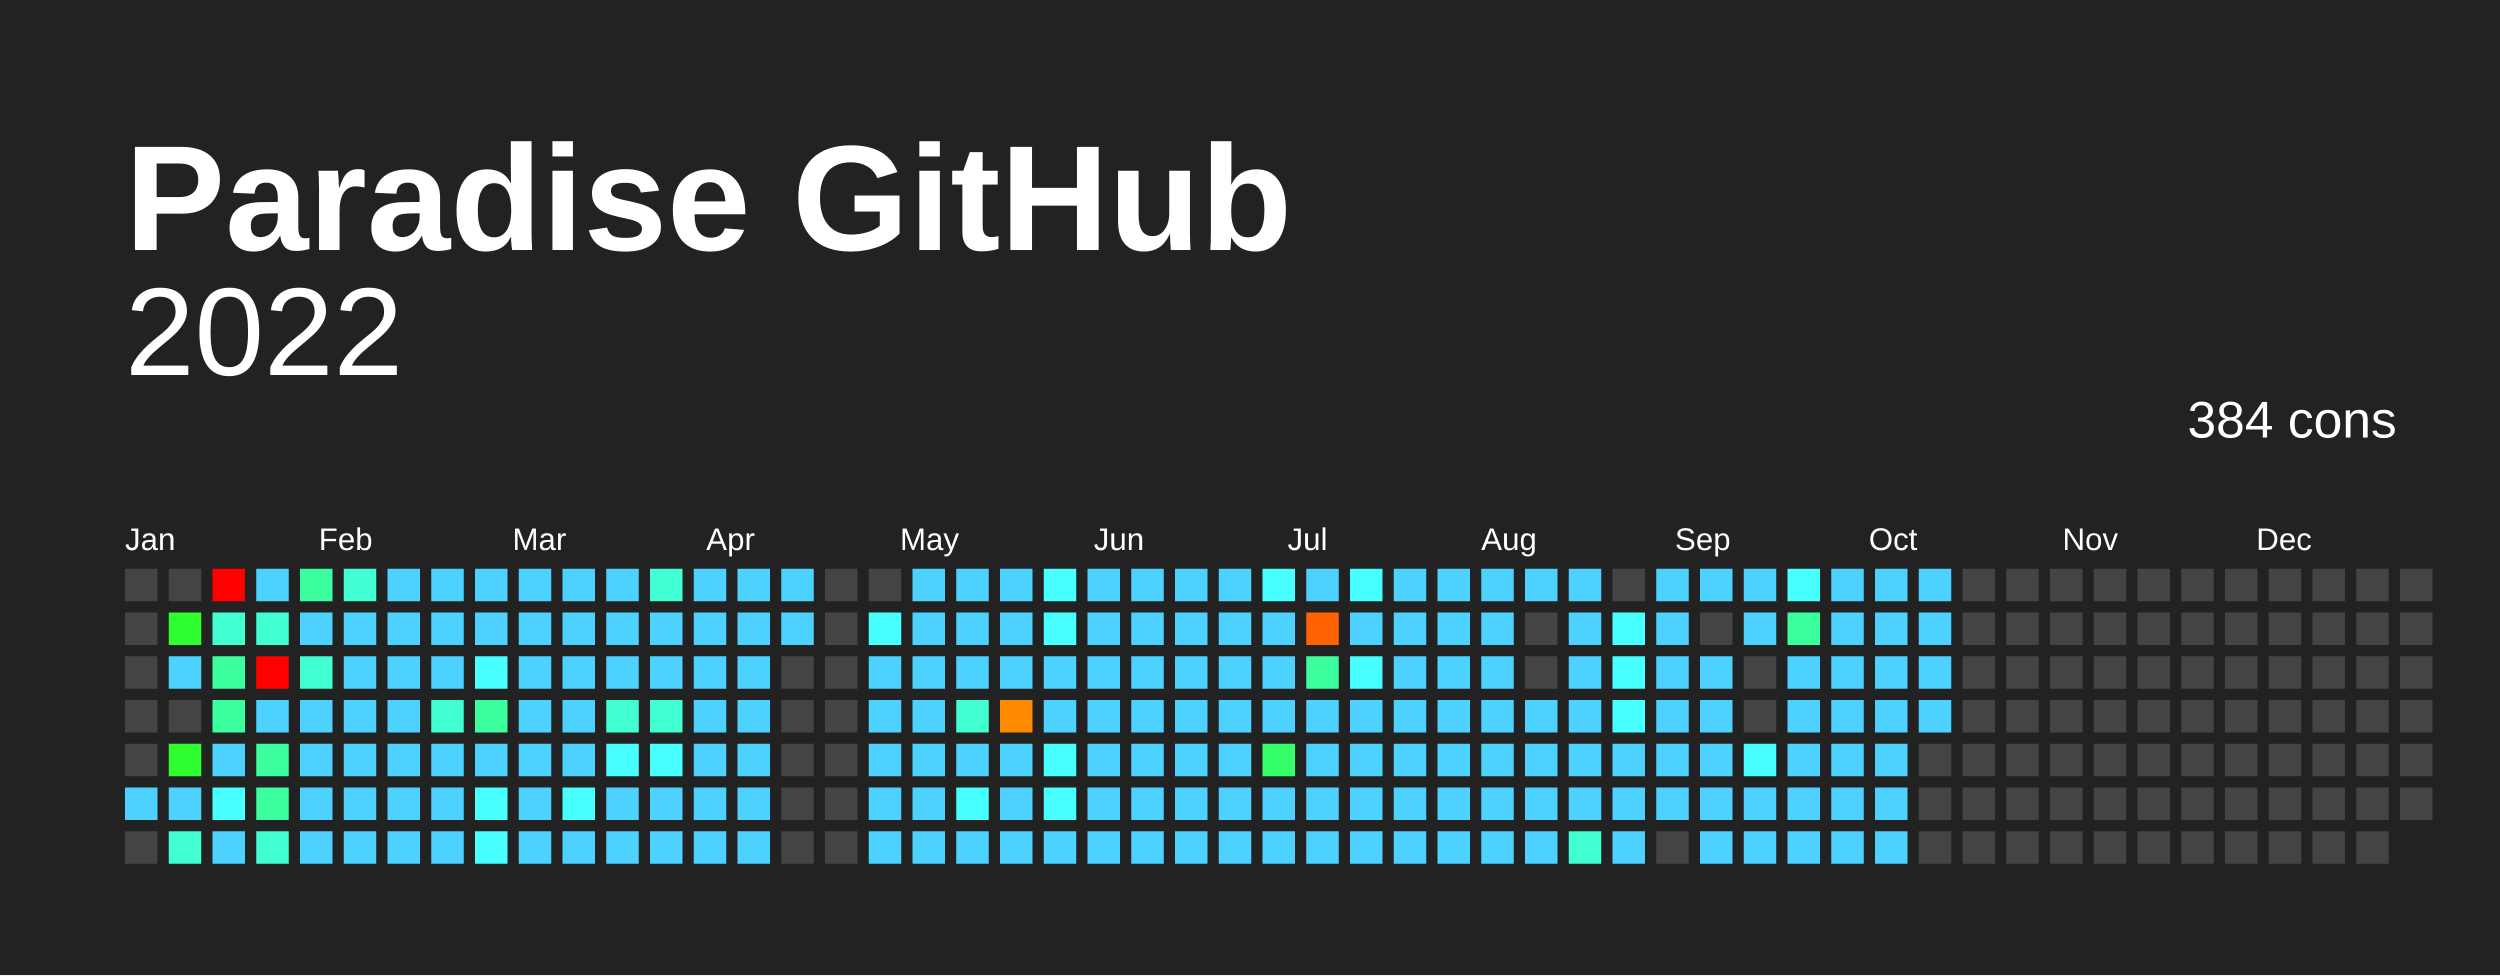
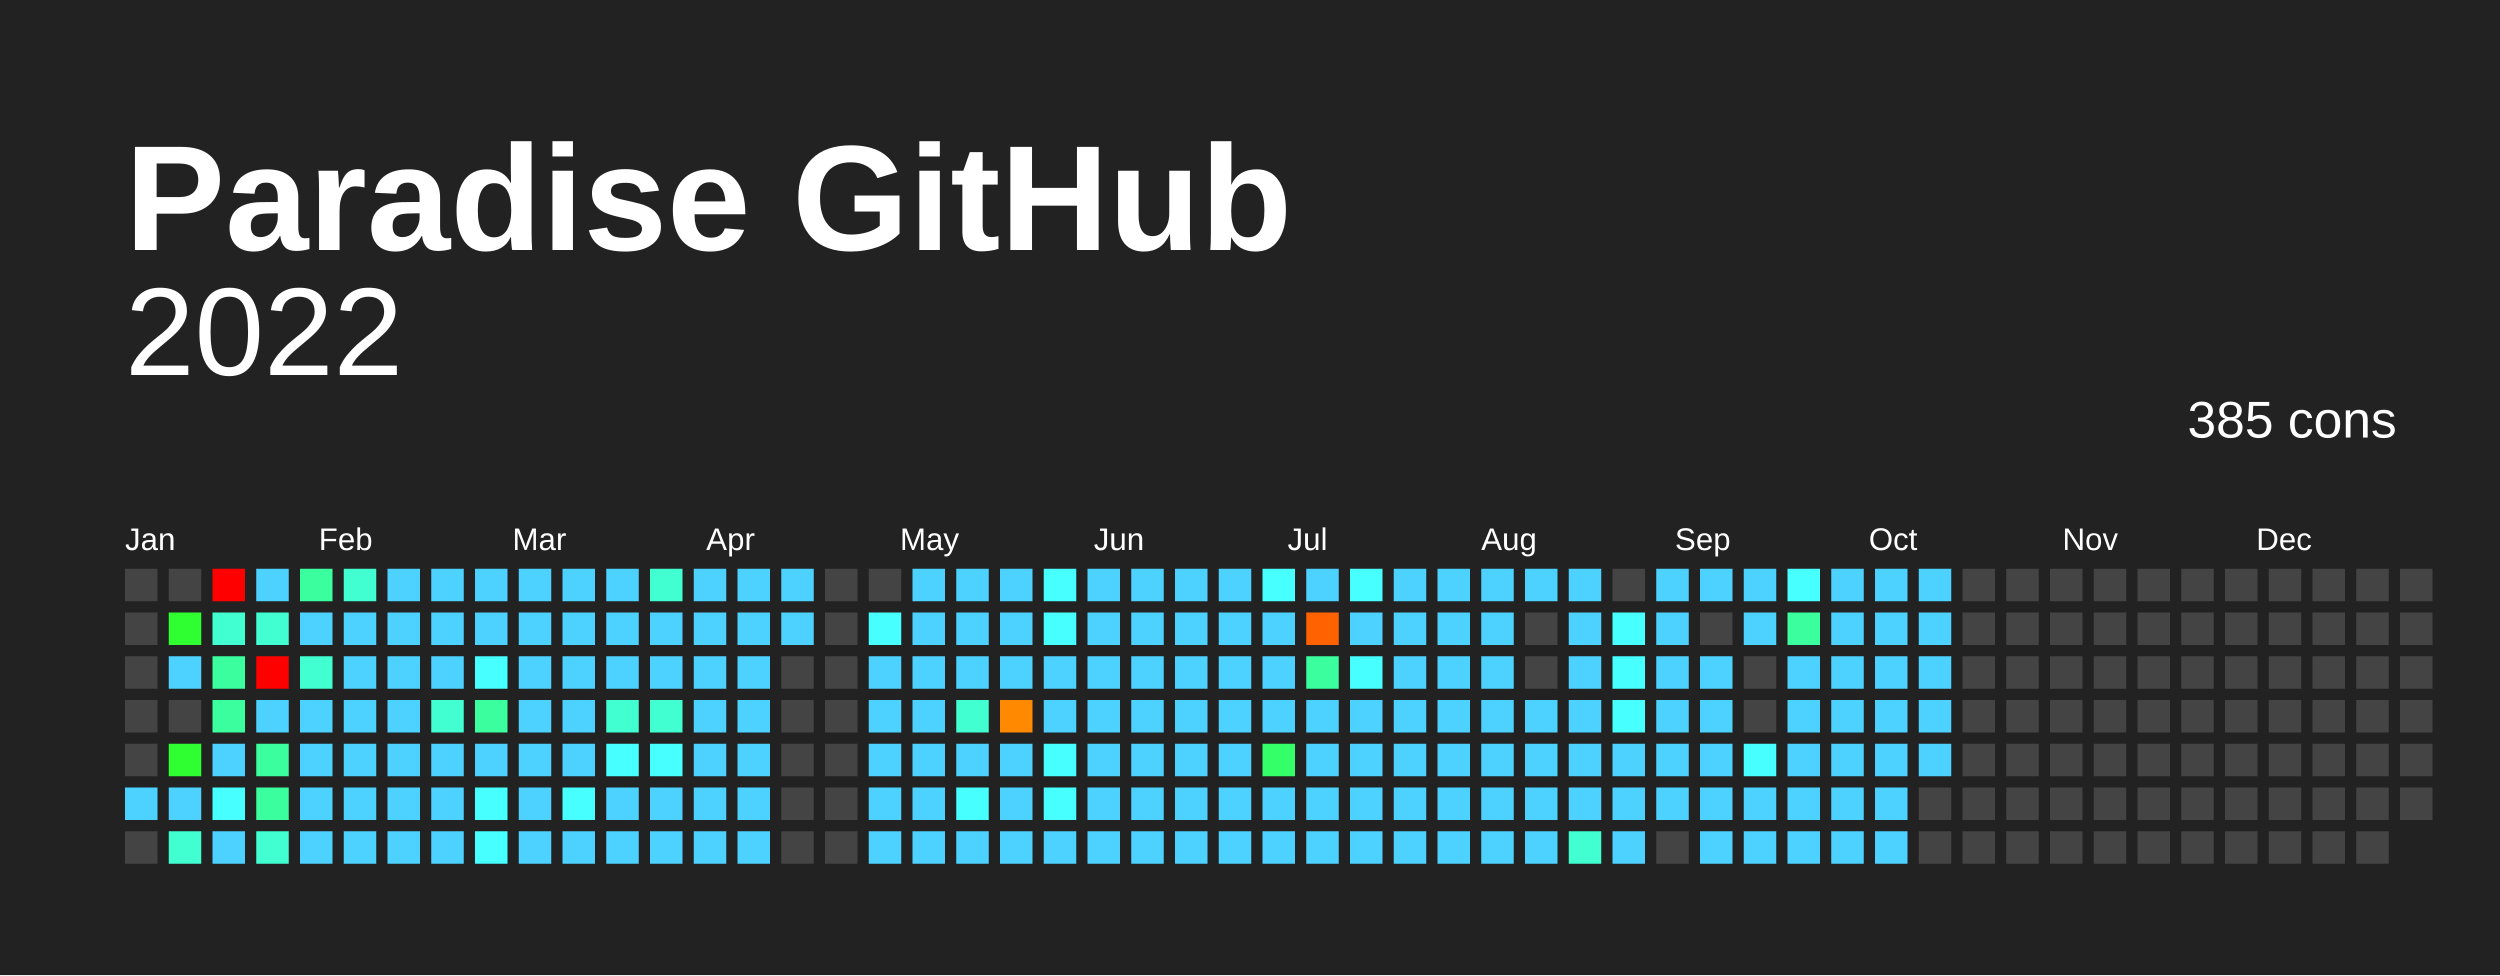
<svg xmlns="http://www.w3.org/2000/svg" baseProfile="full" height="78mm" version="1.1" viewBox="0,0,200,78" width="200mm">
  <defs />
  <rect fill="#222222" height="78" width="200" x="0" y="0" />
  <text fill="#FFFFFF" style="font-size:12px; font-family:Arial; font-weight:bold;" x="10" y="20">Paradise GitHub</text>
  <text alignment-baseline="hanging" fill="#FFFFFF" style="font-size:10.0px; font-family:Arial;" x="10" y="30">2022</text>
-   <text alignment-baseline="hanging" fill="#FFFFFF" style="font-size:4.125px; font-family:Arial;" x="175" y="35">384 cons</text>
+   <text alignment-baseline="hanging" fill="#FFFFFF" style="font-size:4.125px; font-family:Arial;" x="175" y="35">385 cons</text>
  <text fill="#FFFFFF" style="font-size:2.5px; font-family:Arial" x="10.0" y="44">Jan</text>
  <text fill="#FFFFFF" style="font-size:2.5px; font-family:Arial" x="25.5" y="44">Feb</text>
  <text fill="#FFFFFF" style="font-size:2.5px; font-family:Arial" x="41.0" y="44">Mar</text>
  <text fill="#FFFFFF" style="font-size:2.5px; font-family:Arial" x="56.5" y="44">Apr</text>
  <text fill="#FFFFFF" style="font-size:2.5px; font-family:Arial" x="72.0" y="44">May</text>
  <text fill="#FFFFFF" style="font-size:2.5px; font-family:Arial" x="87.5" y="44">Jun</text>
  <text fill="#FFFFFF" style="font-size:2.5px; font-family:Arial" x="103.0" y="44">Jul</text>
  <text fill="#FFFFFF" style="font-size:2.5px; font-family:Arial" x="118.5" y="44">Aug</text>
  <text fill="#FFFFFF" style="font-size:2.5px; font-family:Arial" x="134.0" y="44">Sep</text>
  <text fill="#FFFFFF" style="font-size:2.5px; font-family:Arial" x="149.5" y="44">Oct</text>
  <text fill="#FFFFFF" style="font-size:2.5px; font-family:Arial" x="165.0" y="44">Nov</text>
  <text fill="#FFFFFF" style="font-size:2.5px; font-family:Arial" x="180.5" y="44">Dec</text>
  <rect fill="#444444" height="2.6" width="2.6" x="10.0" y="45.5" />
  <rect fill="#444444" height="2.6" width="2.6" x="10.0" y="49.0" />
  <rect fill="#444444" height="2.6" width="2.6" x="10.0" y="52.5" />
  <rect fill="#444444" height="2.6" width="2.6" x="10.0" y="56.0" />
  <rect fill="#444444" height="2.6" width="2.6" x="10.0" y="59.5" />
  <rect fill="#4dd2ff" height="2.6" width="2.6" x="10.0" y="63.0" />
  <rect fill="#444444" height="2.6" width="2.6" x="10.0" y="66.5" />
  <rect fill="#444444" height="2.6" width="2.6" x="13.5" y="45.5" />
  <rect fill="#2fff30" height="2.6" width="2.6" x="13.5" y="49.0" />
  <rect fill="#4dd2ff" height="2.6" width="2.6" x="13.5" y="52.5" />
  <rect fill="#444444" height="2.6" width="2.6" x="13.5" y="56.0" />
  <rect fill="#2fff30" height="2.6" width="2.6" x="13.5" y="59.5" />
  <rect fill="#4dd2ff" height="2.6" width="2.6" x="13.5" y="63.0" />
  <rect fill="#41ffd0" height="2.6" width="2.6" x="13.5" y="66.5" />
  <rect fill="red" height="2.6" width="2.6" x="17.0" y="45.5" />
  <rect fill="#41ffd0" height="2.6" width="2.6" x="17.0" y="49.0" />
  <rect fill="#3bff9e" height="2.6" width="2.6" x="17.0" y="52.5" />
  <rect fill="#3bff9e" height="2.6" width="2.6" x="17.0" y="56.0" />
  <rect fill="#4dd2ff" height="2.6" width="2.6" x="17.0" y="59.5" />
  <rect fill="#47ffff" height="2.6" width="2.6" x="17.0" y="63.0" />
  <rect fill="#4dd2ff" height="2.6" width="2.6" x="17.0" y="66.5" />
  <rect fill="#4dd2ff" height="2.6" width="2.6" x="20.5" y="45.5" />
  <rect fill="#41ffd0" height="2.6" width="2.6" x="20.5" y="49.0" />
  <rect fill="red" height="2.6" width="2.6" x="20.5" y="52.5" />
  <rect fill="#4dd2ff" height="2.6" width="2.6" x="20.5" y="56.0" />
  <rect fill="#3bff9e" height="2.6" width="2.6" x="20.5" y="59.5" />
  <rect fill="#3bff9e" height="2.6" width="2.6" x="20.5" y="63.0" />
  <rect fill="#41ffd0" height="2.6" width="2.6" x="20.5" y="66.5" />
  <rect fill="#3bff9e" height="2.6" width="2.6" x="24.0" y="45.5" />
  <rect fill="#4dd2ff" height="2.6" width="2.6" x="24.0" y="49.0" />
  <rect fill="#41ffd0" height="2.6" width="2.6" x="24.0" y="52.5" />
  <rect fill="#4dd2ff" height="2.6" width="2.6" x="24.0" y="56.0" />
  <rect fill="#4dd2ff" height="2.6" width="2.6" x="24.0" y="59.5" />
  <rect fill="#4dd2ff" height="2.6" width="2.6" x="24.0" y="63.0" />
  <rect fill="#4dd2ff" height="2.6" width="2.6" x="24.0" y="66.5" />
  <rect fill="#41ffd0" height="2.6" width="2.6" x="27.5" y="45.5" />
  <rect fill="#4dd2ff" height="2.6" width="2.6" x="27.5" y="49.0" />
  <rect fill="#4dd2ff" height="2.6" width="2.6" x="27.5" y="52.5" />
  <rect fill="#4dd2ff" height="2.6" width="2.6" x="27.5" y="56.0" />
  <rect fill="#4dd2ff" height="2.6" width="2.6" x="27.5" y="59.5" />
  <rect fill="#4dd2ff" height="2.6" width="2.6" x="27.5" y="63.0" />
  <rect fill="#4dd2ff" height="2.6" width="2.6" x="27.5" y="66.5" />
  <rect fill="#4dd2ff" height="2.6" width="2.6" x="31.0" y="45.5" />
  <rect fill="#4dd2ff" height="2.6" width="2.6" x="31.0" y="49.0" />
  <rect fill="#4dd2ff" height="2.6" width="2.6" x="31.0" y="52.5" />
  <rect fill="#4dd2ff" height="2.6" width="2.6" x="31.0" y="56.0" />
  <rect fill="#4dd2ff" height="2.6" width="2.6" x="31.0" y="59.5" />
  <rect fill="#4dd2ff" height="2.6" width="2.6" x="31.0" y="63.0" />
  <rect fill="#4dd2ff" height="2.6" width="2.6" x="31.0" y="66.5" />
  <rect fill="#4dd2ff" height="2.6" width="2.6" x="34.5" y="45.5" />
  <rect fill="#4dd2ff" height="2.6" width="2.6" x="34.5" y="49.0" />
  <rect fill="#4dd2ff" height="2.6" width="2.6" x="34.5" y="52.5" />
  <rect fill="#41ffd0" height="2.6" width="2.6" x="34.5" y="56.0" />
  <rect fill="#4dd2ff" height="2.6" width="2.6" x="34.5" y="59.5" />
  <rect fill="#4dd2ff" height="2.6" width="2.6" x="34.5" y="63.0" />
  <rect fill="#4dd2ff" height="2.6" width="2.6" x="34.5" y="66.5" />
  <rect fill="#4dd2ff" height="2.6" width="2.6" x="38.0" y="45.5" />
  <rect fill="#4dd2ff" height="2.6" width="2.6" x="38.0" y="49.0" />
  <rect fill="#47ffff" height="2.6" width="2.6" x="38.0" y="52.5" />
  <rect fill="#3bff9e" height="2.6" width="2.6" x="38.0" y="56.0" />
  <rect fill="#4dd2ff" height="2.6" width="2.6" x="38.0" y="59.5" />
  <rect fill="#47ffff" height="2.6" width="2.6" x="38.0" y="63.0" />
  <rect fill="#47ffff" height="2.6" width="2.6" x="38.0" y="66.5" />
  <rect fill="#4dd2ff" height="2.6" width="2.6" x="41.5" y="45.5" />
  <rect fill="#4dd2ff" height="2.6" width="2.6" x="41.5" y="49.0" />
  <rect fill="#4dd2ff" height="2.6" width="2.6" x="41.5" y="52.5" />
  <rect fill="#4dd2ff" height="2.6" width="2.6" x="41.5" y="56.0" />
  <rect fill="#4dd2ff" height="2.6" width="2.6" x="41.5" y="59.5" />
  <rect fill="#4dd2ff" height="2.6" width="2.6" x="41.5" y="63.0" />
  <rect fill="#4dd2ff" height="2.6" width="2.6" x="41.5" y="66.5" />
  <rect fill="#4dd2ff" height="2.6" width="2.6" x="45.0" y="45.5" />
  <rect fill="#4dd2ff" height="2.6" width="2.6" x="45.0" y="49.0" />
  <rect fill="#4dd2ff" height="2.6" width="2.6" x="45.0" y="52.5" />
  <rect fill="#4dd2ff" height="2.6" width="2.6" x="45.0" y="56.0" />
  <rect fill="#4dd2ff" height="2.6" width="2.6" x="45.0" y="59.5" />
  <rect fill="#47ffff" height="2.6" width="2.6" x="45.0" y="63.0" />
  <rect fill="#4dd2ff" height="2.6" width="2.6" x="45.0" y="66.5" />
  <rect fill="#4dd2ff" height="2.6" width="2.6" x="48.5" y="45.5" />
  <rect fill="#4dd2ff" height="2.6" width="2.6" x="48.5" y="49.0" />
  <rect fill="#4dd2ff" height="2.6" width="2.6" x="48.5" y="52.5" />
  <rect fill="#41ffd0" height="2.6" width="2.6" x="48.5" y="56.0" />
  <rect fill="#47ffff" height="2.6" width="2.6" x="48.5" y="59.5" />
  <rect fill="#4dd2ff" height="2.6" width="2.6" x="48.5" y="63.0" />
  <rect fill="#4dd2ff" height="2.6" width="2.6" x="48.5" y="66.5" />
  <rect fill="#41ffd0" height="2.6" width="2.6" x="52.0" y="45.5" />
  <rect fill="#4dd2ff" height="2.6" width="2.6" x="52.0" y="49.0" />
  <rect fill="#4dd2ff" height="2.6" width="2.6" x="52.0" y="52.5" />
  <rect fill="#41ffd0" height="2.6" width="2.6" x="52.0" y="56.0" />
  <rect fill="#47ffff" height="2.6" width="2.6" x="52.0" y="59.5" />
  <rect fill="#4dd2ff" height="2.6" width="2.6" x="52.0" y="63.0" />
  <rect fill="#4dd2ff" height="2.6" width="2.6" x="52.0" y="66.5" />
  <rect fill="#4dd2ff" height="2.6" width="2.6" x="55.5" y="45.5" />
  <rect fill="#4dd2ff" height="2.6" width="2.6" x="55.5" y="49.0" />
  <rect fill="#4dd2ff" height="2.6" width="2.6" x="55.5" y="52.5" />
  <rect fill="#4dd2ff" height="2.6" width="2.6" x="55.5" y="56.0" />
  <rect fill="#4dd2ff" height="2.6" width="2.6" x="55.5" y="59.5" />
  <rect fill="#4dd2ff" height="2.6" width="2.6" x="55.5" y="63.0" />
  <rect fill="#4dd2ff" height="2.6" width="2.6" x="55.5" y="66.5" />
  <rect fill="#4dd2ff" height="2.6" width="2.6" x="59.0" y="45.5" />
  <rect fill="#4dd2ff" height="2.6" width="2.6" x="59.0" y="49.0" />
  <rect fill="#4dd2ff" height="2.6" width="2.6" x="59.0" y="52.5" />
  <rect fill="#4dd2ff" height="2.6" width="2.6" x="59.0" y="56.0" />
  <rect fill="#4dd2ff" height="2.6" width="2.6" x="59.0" y="59.5" />
  <rect fill="#4dd2ff" height="2.6" width="2.6" x="59.0" y="63.0" />
  <rect fill="#4dd2ff" height="2.6" width="2.6" x="59.0" y="66.5" />
  <rect fill="#4dd2ff" height="2.6" width="2.6" x="62.5" y="45.5" />
  <rect fill="#4dd2ff" height="2.6" width="2.6" x="62.5" y="49.0" />
  <rect fill="#444444" height="2.6" width="2.6" x="62.5" y="52.5" />
  <rect fill="#444444" height="2.6" width="2.6" x="62.5" y="56.0" />
  <rect fill="#444444" height="2.6" width="2.6" x="62.5" y="59.5" />
  <rect fill="#444444" height="2.6" width="2.6" x="62.5" y="63.0" />
  <rect fill="#444444" height="2.6" width="2.6" x="62.5" y="66.5" />
  <rect fill="#444444" height="2.6" width="2.6" x="66.0" y="45.5" />
  <rect fill="#444444" height="2.6" width="2.6" x="66.0" y="49.0" />
  <rect fill="#444444" height="2.6" width="2.6" x="66.0" y="52.5" />
  <rect fill="#444444" height="2.6" width="2.6" x="66.0" y="56.0" />
  <rect fill="#444444" height="2.6" width="2.6" x="66.0" y="59.5" />
  <rect fill="#444444" height="2.6" width="2.6" x="66.0" y="63.0" />
  <rect fill="#444444" height="2.6" width="2.6" x="66.0" y="66.5" />
  <rect fill="#444444" height="2.6" width="2.6" x="69.5" y="45.5" />
  <rect fill="#47ffff" height="2.6" width="2.6" x="69.5" y="49.0" />
  <rect fill="#4dd2ff" height="2.6" width="2.6" x="69.5" y="52.5" />
  <rect fill="#4dd2ff" height="2.6" width="2.6" x="69.5" y="56.0" />
  <rect fill="#4dd2ff" height="2.6" width="2.6" x="69.5" y="59.5" />
  <rect fill="#4dd2ff" height="2.6" width="2.6" x="69.5" y="63.0" />
  <rect fill="#4dd2ff" height="2.6" width="2.6" x="69.5" y="66.5" />
  <rect fill="#4dd2ff" height="2.6" width="2.6" x="73.0" y="45.5" />
  <rect fill="#4dd2ff" height="2.6" width="2.6" x="73.0" y="49.0" />
  <rect fill="#4dd2ff" height="2.6" width="2.6" x="73.0" y="52.5" />
  <rect fill="#4dd2ff" height="2.6" width="2.6" x="73.0" y="56.0" />
  <rect fill="#4dd2ff" height="2.6" width="2.6" x="73.0" y="59.5" />
  <rect fill="#4dd2ff" height="2.6" width="2.6" x="73.0" y="63.0" />
  <rect fill="#4dd2ff" height="2.6" width="2.6" x="73.0" y="66.5" />
  <rect fill="#4dd2ff" height="2.6" width="2.6" x="76.5" y="45.5" />
  <rect fill="#4dd2ff" height="2.6" width="2.6" x="76.5" y="49.0" />
  <rect fill="#4dd2ff" height="2.6" width="2.6" x="76.5" y="52.5" />
  <rect fill="#41ffd0" height="2.6" width="2.6" x="76.5" y="56.0" />
  <rect fill="#4dd2ff" height="2.6" width="2.6" x="76.5" y="59.5" />
  <rect fill="#47ffff" height="2.6" width="2.6" x="76.5" y="63.0" />
  <rect fill="#4dd2ff" height="2.6" width="2.6" x="76.5" y="66.5" />
  <rect fill="#4dd2ff" height="2.6" width="2.6" x="80.0" y="45.5" />
  <rect fill="#4dd2ff" height="2.6" width="2.6" x="80.0" y="49.0" />
  <rect fill="#4dd2ff" height="2.6" width="2.6" x="80.0" y="52.5" />
  <rect fill="#ff8900" height="2.6" width="2.6" x="80.0" y="56.0" />
  <rect fill="#4dd2ff" height="2.6" width="2.6" x="80.0" y="59.5" />
  <rect fill="#4dd2ff" height="2.6" width="2.6" x="80.0" y="63.0" />
  <rect fill="#4dd2ff" height="2.6" width="2.6" x="80.0" y="66.5" />
  <rect fill="#47ffff" height="2.6" width="2.6" x="83.5" y="45.5" />
  <rect fill="#47ffff" height="2.6" width="2.6" x="83.5" y="49.0" />
  <rect fill="#4dd2ff" height="2.6" width="2.6" x="83.5" y="52.5" />
  <rect fill="#4dd2ff" height="2.6" width="2.6" x="83.5" y="56.0" />
  <rect fill="#47ffff" height="2.6" width="2.6" x="83.5" y="59.5" />
  <rect fill="#47ffff" height="2.6" width="2.6" x="83.5" y="63.0" />
  <rect fill="#4dd2ff" height="2.6" width="2.6" x="83.5" y="66.5" />
  <rect fill="#4dd2ff" height="2.6" width="2.6" x="87.0" y="45.5" />
  <rect fill="#4dd2ff" height="2.6" width="2.6" x="87.0" y="49.0" />
  <rect fill="#4dd2ff" height="2.6" width="2.6" x="87.0" y="52.5" />
  <rect fill="#4dd2ff" height="2.6" width="2.6" x="87.0" y="56.0" />
  <rect fill="#4dd2ff" height="2.6" width="2.6" x="87.0" y="59.5" />
  <rect fill="#4dd2ff" height="2.6" width="2.6" x="87.0" y="63.0" />
  <rect fill="#4dd2ff" height="2.6" width="2.6" x="87.0" y="66.5" />
  <rect fill="#4dd2ff" height="2.6" width="2.6" x="90.5" y="45.5" />
  <rect fill="#4dd2ff" height="2.6" width="2.6" x="90.5" y="49.0" />
  <rect fill="#4dd2ff" height="2.6" width="2.6" x="90.5" y="52.5" />
  <rect fill="#4dd2ff" height="2.6" width="2.6" x="90.5" y="56.0" />
  <rect fill="#4dd2ff" height="2.6" width="2.6" x="90.5" y="59.5" />
  <rect fill="#4dd2ff" height="2.6" width="2.6" x="90.5" y="63.0" />
  <rect fill="#4dd2ff" height="2.6" width="2.6" x="90.5" y="66.5" />
  <rect fill="#4dd2ff" height="2.6" width="2.6" x="94.0" y="45.5" />
  <rect fill="#4dd2ff" height="2.6" width="2.6" x="94.0" y="49.0" />
  <rect fill="#4dd2ff" height="2.6" width="2.6" x="94.0" y="52.5" />
  <rect fill="#4dd2ff" height="2.6" width="2.6" x="94.0" y="56.0" />
  <rect fill="#4dd2ff" height="2.6" width="2.6" x="94.0" y="59.5" />
  <rect fill="#4dd2ff" height="2.6" width="2.6" x="94.0" y="63.0" />
  <rect fill="#4dd2ff" height="2.6" width="2.6" x="94.0" y="66.5" />
  <rect fill="#4dd2ff" height="2.6" width="2.6" x="97.5" y="45.5" />
  <rect fill="#4dd2ff" height="2.6" width="2.6" x="97.5" y="49.0" />
  <rect fill="#4dd2ff" height="2.6" width="2.6" x="97.5" y="52.5" />
  <rect fill="#4dd2ff" height="2.6" width="2.6" x="97.5" y="56.0" />
  <rect fill="#4dd2ff" height="2.6" width="2.6" x="97.5" y="59.5" />
  <rect fill="#4dd2ff" height="2.6" width="2.6" x="97.5" y="63.0" />
  <rect fill="#4dd2ff" height="2.6" width="2.6" x="97.5" y="66.5" />
  <rect fill="#47ffff" height="2.6" width="2.6" x="101.0" y="45.5" />
  <rect fill="#4dd2ff" height="2.6" width="2.6" x="101.0" y="49.0" />
  <rect fill="#4dd2ff" height="2.6" width="2.6" x="101.0" y="52.5" />
  <rect fill="#4dd2ff" height="2.6" width="2.6" x="101.0" y="56.0" />
  <rect fill="#35ff68" height="2.6" width="2.6" x="101.0" y="59.5" />
  <rect fill="#4dd2ff" height="2.6" width="2.6" x="101.0" y="63.0" />
  <rect fill="#4dd2ff" height="2.6" width="2.6" x="101.0" y="66.5" />
  <rect fill="#4dd2ff" height="2.6" width="2.6" x="104.5" y="45.5" />
  <rect fill="#ff6200" height="2.6" width="2.6" x="104.5" y="49.0" />
  <rect fill="#3bff9e" height="2.6" width="2.6" x="104.5" y="52.5" />
  <rect fill="#4dd2ff" height="2.6" width="2.6" x="104.5" y="56.0" />
  <rect fill="#4dd2ff" height="2.6" width="2.6" x="104.5" y="59.5" />
  <rect fill="#4dd2ff" height="2.6" width="2.6" x="104.5" y="63.0" />
  <rect fill="#4dd2ff" height="2.6" width="2.6" x="104.5" y="66.5" />
  <rect fill="#47ffff" height="2.6" width="2.6" x="108.0" y="45.5" />
  <rect fill="#4dd2ff" height="2.6" width="2.6" x="108.0" y="49.0" />
  <rect fill="#47ffff" height="2.6" width="2.6" x="108.0" y="52.5" />
  <rect fill="#4dd2ff" height="2.6" width="2.6" x="108.0" y="56.0" />
  <rect fill="#4dd2ff" height="2.6" width="2.6" x="108.0" y="59.5" />
  <rect fill="#4dd2ff" height="2.6" width="2.6" x="108.0" y="63.0" />
  <rect fill="#4dd2ff" height="2.6" width="2.6" x="108.0" y="66.5" />
  <rect fill="#4dd2ff" height="2.6" width="2.6" x="111.5" y="45.5" />
  <rect fill="#4dd2ff" height="2.6" width="2.6" x="111.5" y="49.0" />
  <rect fill="#4dd2ff" height="2.6" width="2.6" x="111.5" y="52.5" />
  <rect fill="#4dd2ff" height="2.6" width="2.6" x="111.5" y="56.0" />
  <rect fill="#4dd2ff" height="2.6" width="2.6" x="111.5" y="59.5" />
  <rect fill="#4dd2ff" height="2.6" width="2.6" x="111.5" y="63.0" />
  <rect fill="#4dd2ff" height="2.6" width="2.6" x="111.5" y="66.5" />
  <rect fill="#4dd2ff" height="2.6" width="2.6" x="115.0" y="45.5" />
  <rect fill="#4dd2ff" height="2.6" width="2.6" x="115.0" y="49.0" />
  <rect fill="#4dd2ff" height="2.6" width="2.6" x="115.0" y="52.5" />
  <rect fill="#4dd2ff" height="2.6" width="2.6" x="115.0" y="56.0" />
  <rect fill="#4dd2ff" height="2.6" width="2.6" x="115.0" y="59.5" />
  <rect fill="#4dd2ff" height="2.6" width="2.6" x="115.0" y="63.0" />
  <rect fill="#4dd2ff" height="2.6" width="2.6" x="115.0" y="66.5" />
  <rect fill="#4dd2ff" height="2.6" width="2.6" x="118.5" y="45.5" />
  <rect fill="#4dd2ff" height="2.6" width="2.6" x="118.5" y="49.0" />
  <rect fill="#4dd2ff" height="2.6" width="2.6" x="118.5" y="52.5" />
  <rect fill="#4dd2ff" height="2.6" width="2.6" x="118.5" y="56.0" />
  <rect fill="#4dd2ff" height="2.6" width="2.6" x="118.5" y="59.5" />
  <rect fill="#4dd2ff" height="2.6" width="2.6" x="118.5" y="63.0" />
  <rect fill="#4dd2ff" height="2.6" width="2.6" x="118.5" y="66.5" />
  <rect fill="#4dd2ff" height="2.6" width="2.6" x="122.0" y="45.5" />
  <rect fill="#444444" height="2.6" width="2.6" x="122.0" y="49.0" />
  <rect fill="#444444" height="2.6" width="2.6" x="122.0" y="52.5" />
  <rect fill="#4dd2ff" height="2.6" width="2.6" x="122.0" y="56.0" />
  <rect fill="#4dd2ff" height="2.6" width="2.6" x="122.0" y="59.5" />
  <rect fill="#4dd2ff" height="2.6" width="2.6" x="122.0" y="63.0" />
  <rect fill="#4dd2ff" height="2.6" width="2.6" x="122.0" y="66.5" />
  <rect fill="#4dd2ff" height="2.6" width="2.6" x="125.5" y="45.5" />
  <rect fill="#4dd2ff" height="2.6" width="2.6" x="125.5" y="49.0" />
  <rect fill="#4dd2ff" height="2.6" width="2.6" x="125.5" y="52.5" />
  <rect fill="#4dd2ff" height="2.6" width="2.6" x="125.5" y="56.0" />
  <rect fill="#4dd2ff" height="2.6" width="2.6" x="125.5" y="59.5" />
  <rect fill="#4dd2ff" height="2.6" width="2.6" x="125.5" y="63.0" />
  <rect fill="#41ffd0" height="2.6" width="2.6" x="125.5" y="66.5" />
  <rect fill="#444444" height="2.6" width="2.6" x="129.0" y="45.5" />
  <rect fill="#47ffff" height="2.6" width="2.6" x="129.0" y="49.0" />
  <rect fill="#47ffff" height="2.6" width="2.6" x="129.0" y="52.5" />
  <rect fill="#47ffff" height="2.6" width="2.6" x="129.0" y="56.0" />
  <rect fill="#4dd2ff" height="2.6" width="2.6" x="129.0" y="59.5" />
  <rect fill="#4dd2ff" height="2.6" width="2.6" x="129.0" y="63.0" />
  <rect fill="#4dd2ff" height="2.6" width="2.6" x="129.0" y="66.5" />
  <rect fill="#4dd2ff" height="2.6" width="2.6" x="132.5" y="45.5" />
  <rect fill="#4dd2ff" height="2.6" width="2.6" x="132.5" y="49.0" />
  <rect fill="#4dd2ff" height="2.6" width="2.6" x="132.5" y="52.5" />
  <rect fill="#4dd2ff" height="2.6" width="2.6" x="132.5" y="56.0" />
  <rect fill="#4dd2ff" height="2.6" width="2.6" x="132.5" y="59.5" />
  <rect fill="#4dd2ff" height="2.6" width="2.6" x="132.5" y="63.0" />
  <rect fill="#444444" height="2.6" width="2.6" x="132.5" y="66.5" />
  <rect fill="#4dd2ff" height="2.6" width="2.6" x="136.0" y="45.5" />
  <rect fill="#444444" height="2.6" width="2.6" x="136.0" y="49.0" />
  <rect fill="#4dd2ff" height="2.6" width="2.6" x="136.0" y="52.5" />
  <rect fill="#4dd2ff" height="2.6" width="2.6" x="136.0" y="56.0" />
  <rect fill="#4dd2ff" height="2.6" width="2.6" x="136.0" y="59.5" />
  <rect fill="#4dd2ff" height="2.6" width="2.6" x="136.0" y="63.0" />
  <rect fill="#4dd2ff" height="2.6" width="2.6" x="136.0" y="66.5" />
  <rect fill="#4dd2ff" height="2.6" width="2.6" x="139.5" y="45.5" />
  <rect fill="#4dd2ff" height="2.6" width="2.6" x="139.5" y="49.0" />
  <rect fill="#444444" height="2.6" width="2.6" x="139.5" y="52.5" />
  <rect fill="#444444" height="2.6" width="2.6" x="139.5" y="56.0" />
  <rect fill="#47ffff" height="2.6" width="2.6" x="139.5" y="59.5" />
  <rect fill="#4dd2ff" height="2.6" width="2.6" x="139.5" y="63.0" />
  <rect fill="#4dd2ff" height="2.6" width="2.6" x="139.5" y="66.5" />
  <rect fill="#47ffff" height="2.6" width="2.6" x="143.0" y="45.5" />
  <rect fill="#3bff9e" height="2.6" width="2.6" x="143.0" y="49.0" />
  <rect fill="#4dd2ff" height="2.6" width="2.6" x="143.0" y="52.5" />
  <rect fill="#4dd2ff" height="2.6" width="2.6" x="143.0" y="56.0" />
  <rect fill="#4dd2ff" height="2.6" width="2.6" x="143.0" y="59.5" />
  <rect fill="#4dd2ff" height="2.6" width="2.6" x="143.0" y="63.0" />
  <rect fill="#4dd2ff" height="2.6" width="2.6" x="143.0" y="66.5" />
  <rect fill="#4dd2ff" height="2.6" width="2.6" x="146.5" y="45.5" />
  <rect fill="#4dd2ff" height="2.6" width="2.6" x="146.5" y="49.0" />
  <rect fill="#4dd2ff" height="2.6" width="2.6" x="146.5" y="52.5" />
  <rect fill="#4dd2ff" height="2.6" width="2.6" x="146.5" y="56.0" />
  <rect fill="#4dd2ff" height="2.6" width="2.6" x="146.5" y="59.5" />
  <rect fill="#4dd2ff" height="2.6" width="2.6" x="146.5" y="63.0" />
  <rect fill="#4dd2ff" height="2.6" width="2.6" x="146.5" y="66.5" />
  <rect fill="#4dd2ff" height="2.6" width="2.6" x="150.0" y="45.5" />
  <rect fill="#4dd2ff" height="2.6" width="2.6" x="150.0" y="49.0" />
  <rect fill="#4dd2ff" height="2.6" width="2.6" x="150.0" y="52.5" />
  <rect fill="#4dd2ff" height="2.6" width="2.6" x="150.0" y="56.0" />
  <rect fill="#4dd2ff" height="2.6" width="2.6" x="150.0" y="59.5" />
  <rect fill="#4dd2ff" height="2.6" width="2.6" x="150.0" y="63.0" />
  <rect fill="#4dd2ff" height="2.6" width="2.6" x="150.0" y="66.5" />
  <rect fill="#4dd2ff" height="2.6" width="2.6" x="153.5" y="45.5" />
  <rect fill="#4dd2ff" height="2.6" width="2.6" x="153.5" y="49.0" />
  <rect fill="#4dd2ff" height="2.6" width="2.6" x="153.5" y="52.5" />
  <rect fill="#4dd2ff" height="2.6" width="2.6" x="153.5" y="56.0" />
-   <rect fill="#444444" height="2.6" width="2.6" x="153.5" y="59.5" />
+   <rect fill="#4dd2ff" height="2.6" width="2.6" x="153.5" y="59.5" />
  <rect fill="#444444" height="2.6" width="2.6" x="153.5" y="63.0" />
  <rect fill="#444444" height="2.6" width="2.6" x="153.5" y="66.5" />
  <rect fill="#444444" height="2.6" width="2.6" x="157.0" y="45.5" />
  <rect fill="#444444" height="2.6" width="2.6" x="157.0" y="49.0" />
  <rect fill="#444444" height="2.6" width="2.6" x="157.0" y="52.5" />
  <rect fill="#444444" height="2.6" width="2.6" x="157.0" y="56.0" />
  <rect fill="#444444" height="2.6" width="2.6" x="157.0" y="59.5" />
  <rect fill="#444444" height="2.6" width="2.6" x="157.0" y="63.0" />
  <rect fill="#444444" height="2.6" width="2.6" x="157.0" y="66.5" />
  <rect fill="#444444" height="2.6" width="2.6" x="160.5" y="45.5" />
  <rect fill="#444444" height="2.6" width="2.6" x="160.5" y="49.0" />
  <rect fill="#444444" height="2.6" width="2.6" x="160.5" y="52.5" />
  <rect fill="#444444" height="2.6" width="2.6" x="160.5" y="56.0" />
  <rect fill="#444444" height="2.6" width="2.6" x="160.5" y="59.5" />
  <rect fill="#444444" height="2.6" width="2.6" x="160.5" y="63.0" />
  <rect fill="#444444" height="2.6" width="2.6" x="160.5" y="66.5" />
  <rect fill="#444444" height="2.6" width="2.6" x="164.0" y="45.5" />
  <rect fill="#444444" height="2.6" width="2.6" x="164.0" y="49.0" />
  <rect fill="#444444" height="2.6" width="2.6" x="164.0" y="52.5" />
  <rect fill="#444444" height="2.6" width="2.6" x="164.0" y="56.0" />
  <rect fill="#444444" height="2.6" width="2.6" x="164.0" y="59.5" />
  <rect fill="#444444" height="2.6" width="2.6" x="164.0" y="63.0" />
  <rect fill="#444444" height="2.6" width="2.6" x="164.0" y="66.5" />
  <rect fill="#444444" height="2.6" width="2.6" x="167.5" y="45.5" />
  <rect fill="#444444" height="2.6" width="2.6" x="167.5" y="49.0" />
  <rect fill="#444444" height="2.6" width="2.6" x="167.5" y="52.5" />
  <rect fill="#444444" height="2.6" width="2.6" x="167.5" y="56.0" />
  <rect fill="#444444" height="2.6" width="2.6" x="167.5" y="59.5" />
  <rect fill="#444444" height="2.6" width="2.6" x="167.5" y="63.0" />
  <rect fill="#444444" height="2.6" width="2.6" x="167.5" y="66.5" />
  <rect fill="#444444" height="2.6" width="2.6" x="171.0" y="45.5" />
  <rect fill="#444444" height="2.6" width="2.6" x="171.0" y="49.0" />
  <rect fill="#444444" height="2.6" width="2.6" x="171.0" y="52.5" />
  <rect fill="#444444" height="2.6" width="2.6" x="171.0" y="56.0" />
  <rect fill="#444444" height="2.6" width="2.6" x="171.0" y="59.5" />
  <rect fill="#444444" height="2.6" width="2.6" x="171.0" y="63.0" />
  <rect fill="#444444" height="2.6" width="2.6" x="171.0" y="66.5" />
  <rect fill="#444444" height="2.6" width="2.6" x="174.5" y="45.5" />
  <rect fill="#444444" height="2.6" width="2.6" x="174.5" y="49.0" />
  <rect fill="#444444" height="2.6" width="2.6" x="174.5" y="52.5" />
  <rect fill="#444444" height="2.6" width="2.6" x="174.5" y="56.0" />
  <rect fill="#444444" height="2.6" width="2.6" x="174.5" y="59.5" />
  <rect fill="#444444" height="2.6" width="2.6" x="174.5" y="63.0" />
  <rect fill="#444444" height="2.6" width="2.6" x="174.5" y="66.5" />
  <rect fill="#444444" height="2.6" width="2.6" x="178.0" y="45.5" />
  <rect fill="#444444" height="2.6" width="2.6" x="178.0" y="49.0" />
  <rect fill="#444444" height="2.6" width="2.6" x="178.0" y="52.5" />
  <rect fill="#444444" height="2.6" width="2.6" x="178.0" y="56.0" />
  <rect fill="#444444" height="2.6" width="2.6" x="178.0" y="59.5" />
  <rect fill="#444444" height="2.6" width="2.6" x="178.0" y="63.0" />
  <rect fill="#444444" height="2.6" width="2.6" x="178.0" y="66.5" />
  <rect fill="#444444" height="2.6" width="2.6" x="181.5" y="45.5" />
  <rect fill="#444444" height="2.6" width="2.6" x="181.5" y="49.0" />
  <rect fill="#444444" height="2.6" width="2.6" x="181.5" y="52.5" />
  <rect fill="#444444" height="2.6" width="2.6" x="181.5" y="56.0" />
  <rect fill="#444444" height="2.6" width="2.6" x="181.5" y="59.5" />
  <rect fill="#444444" height="2.6" width="2.6" x="181.5" y="63.0" />
  <rect fill="#444444" height="2.6" width="2.6" x="181.5" y="66.5" />
  <rect fill="#444444" height="2.6" width="2.6" x="185.0" y="45.5" />
  <rect fill="#444444" height="2.6" width="2.6" x="185.0" y="49.0" />
  <rect fill="#444444" height="2.6" width="2.6" x="185.0" y="52.5" />
  <rect fill="#444444" height="2.6" width="2.6" x="185.0" y="56.0" />
  <rect fill="#444444" height="2.6" width="2.6" x="185.0" y="59.5" />
  <rect fill="#444444" height="2.6" width="2.6" x="185.0" y="63.0" />
  <rect fill="#444444" height="2.6" width="2.6" x="185.0" y="66.5" />
  <rect fill="#444444" height="2.6" width="2.6" x="188.5" y="45.5" />
  <rect fill="#444444" height="2.6" width="2.6" x="188.5" y="49.0" />
  <rect fill="#444444" height="2.6" width="2.6" x="188.5" y="52.5" />
  <rect fill="#444444" height="2.6" width="2.6" x="188.5" y="56.0" />
  <rect fill="#444444" height="2.6" width="2.6" x="188.5" y="59.5" />
  <rect fill="#444444" height="2.6" width="2.6" x="188.5" y="63.0" />
  <rect fill="#444444" height="2.6" width="2.6" x="188.5" y="66.5" />
  <rect fill="#444444" height="2.6" width="2.6" x="192.0" y="45.5" />
  <rect fill="#444444" height="2.6" width="2.6" x="192.0" y="49.0" />
  <rect fill="#444444" height="2.6" width="2.6" x="192.0" y="52.5" />
  <rect fill="#444444" height="2.6" width="2.6" x="192.0" y="56.0" />
  <rect fill="#444444" height="2.6" width="2.6" x="192.0" y="59.5" />
  <rect fill="#444444" height="2.6" width="2.6" x="192.0" y="63.0" />
</svg>
